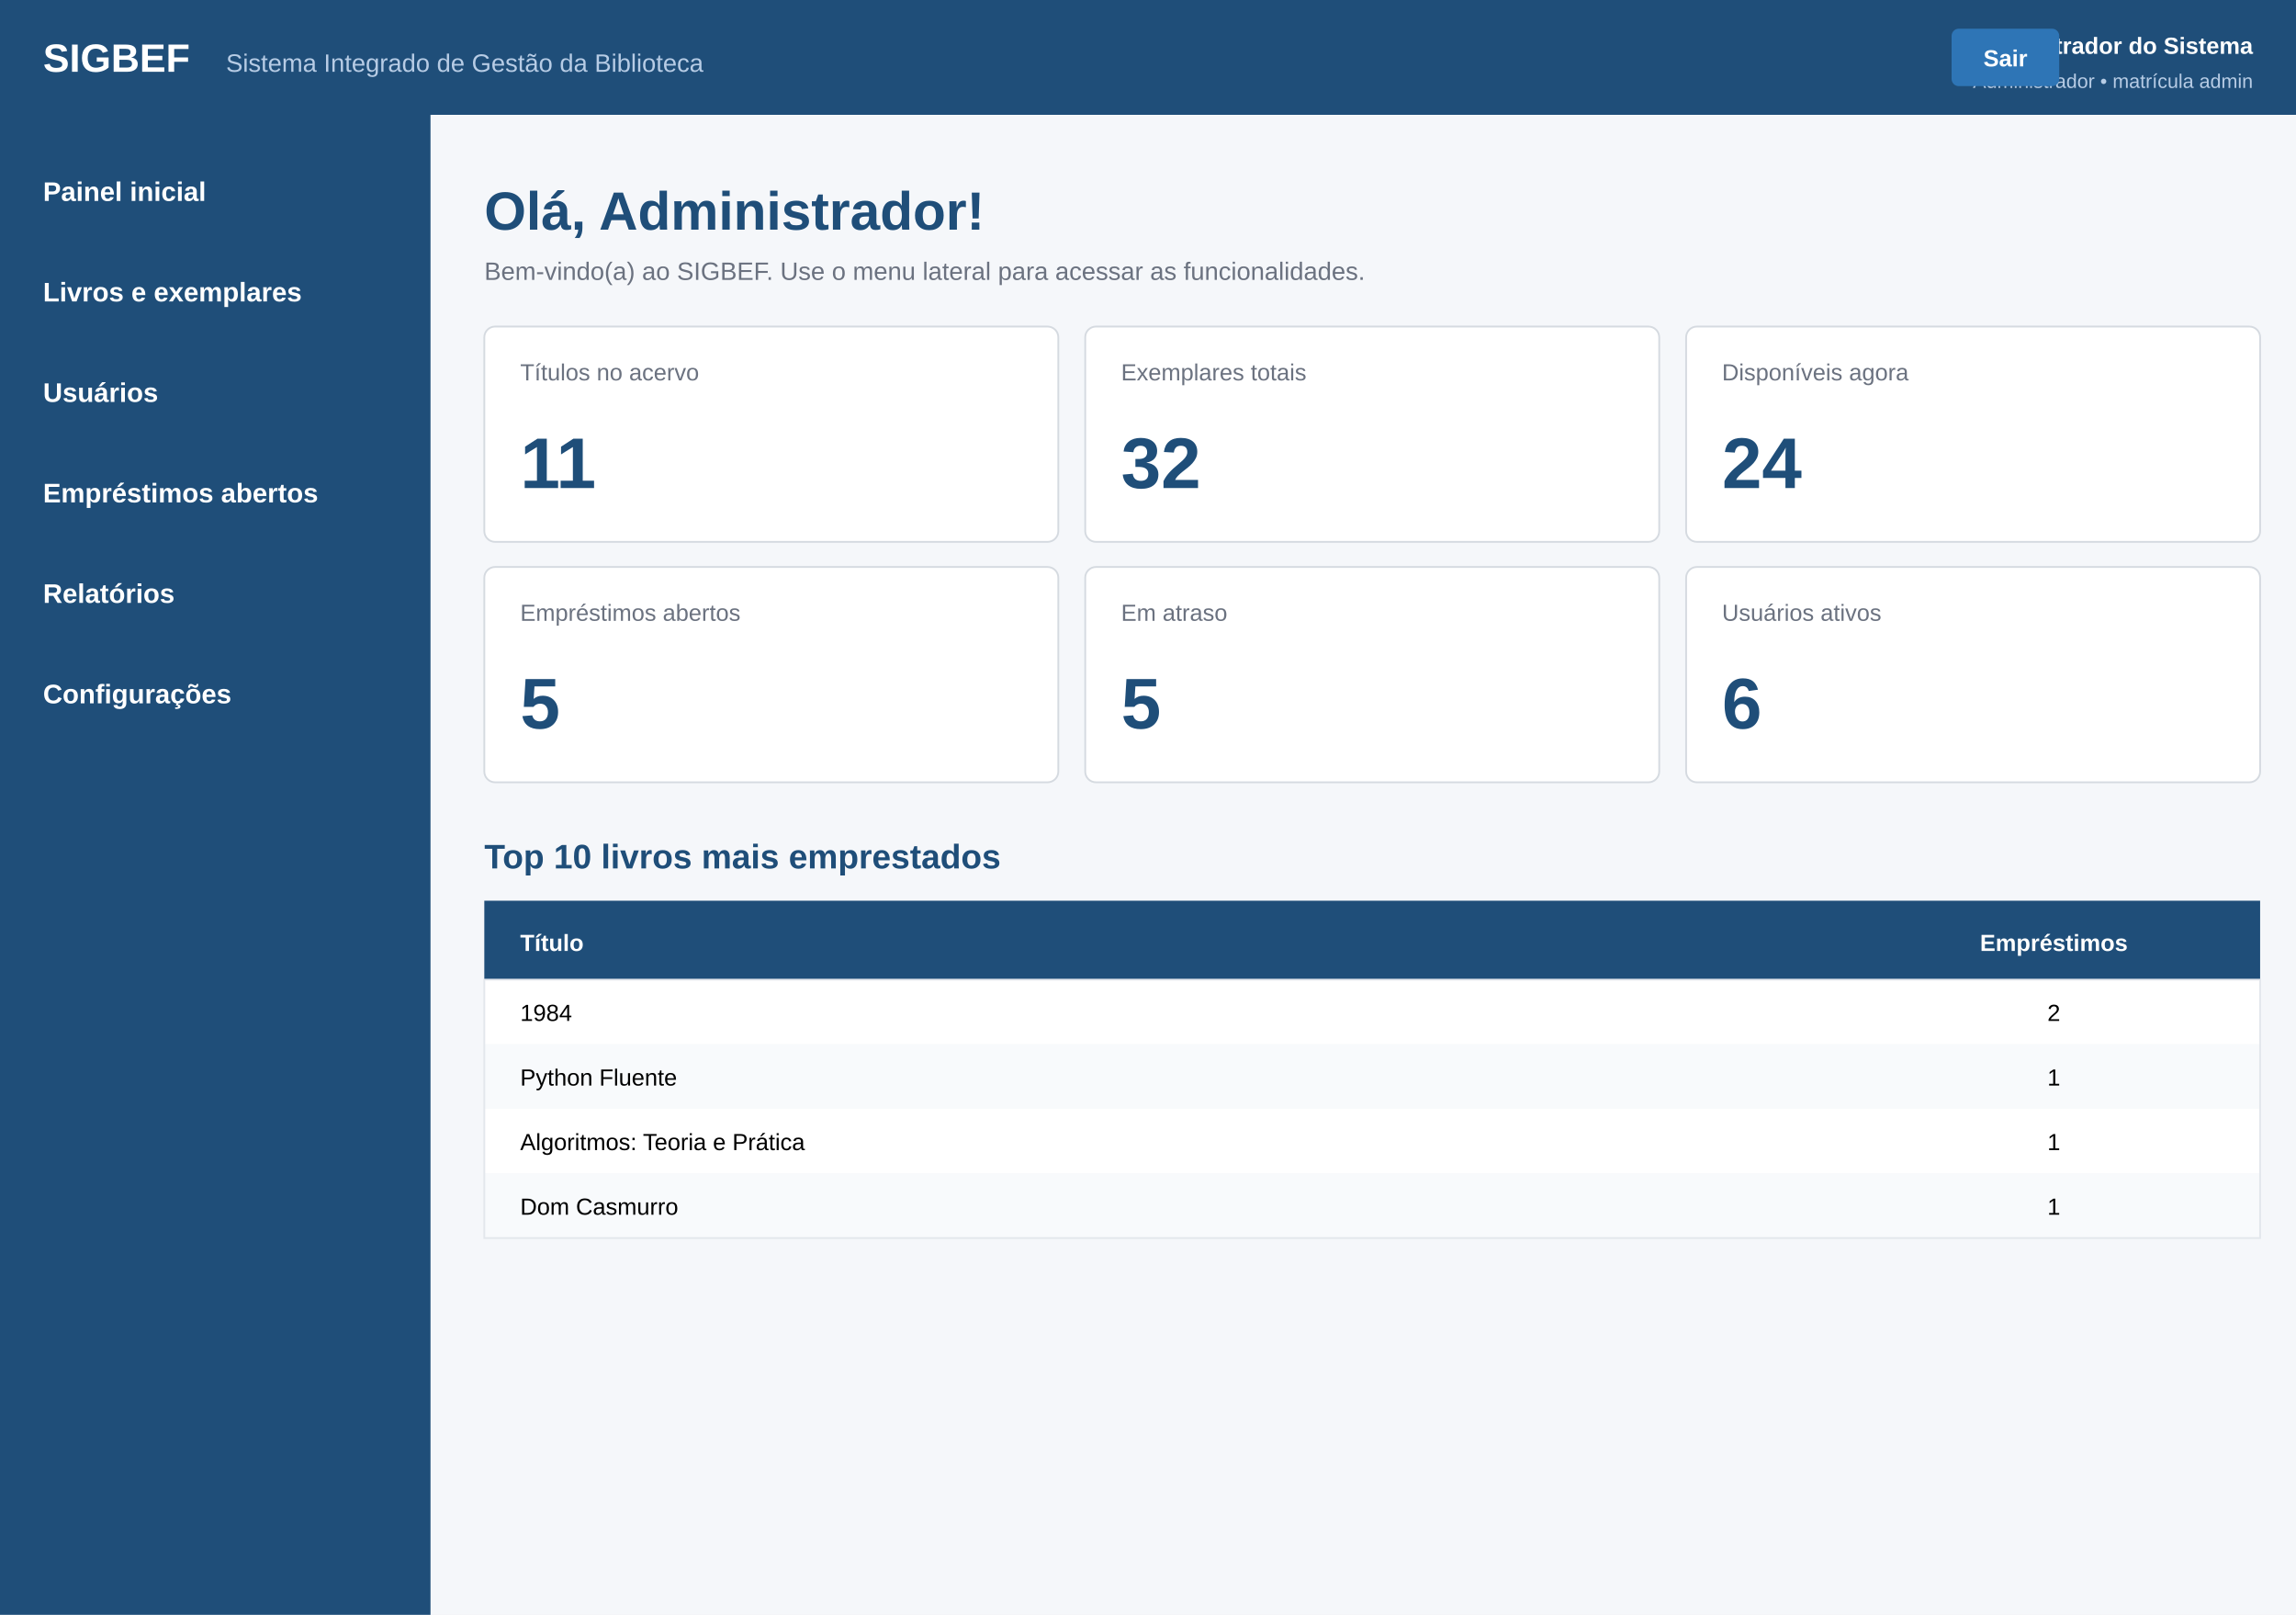
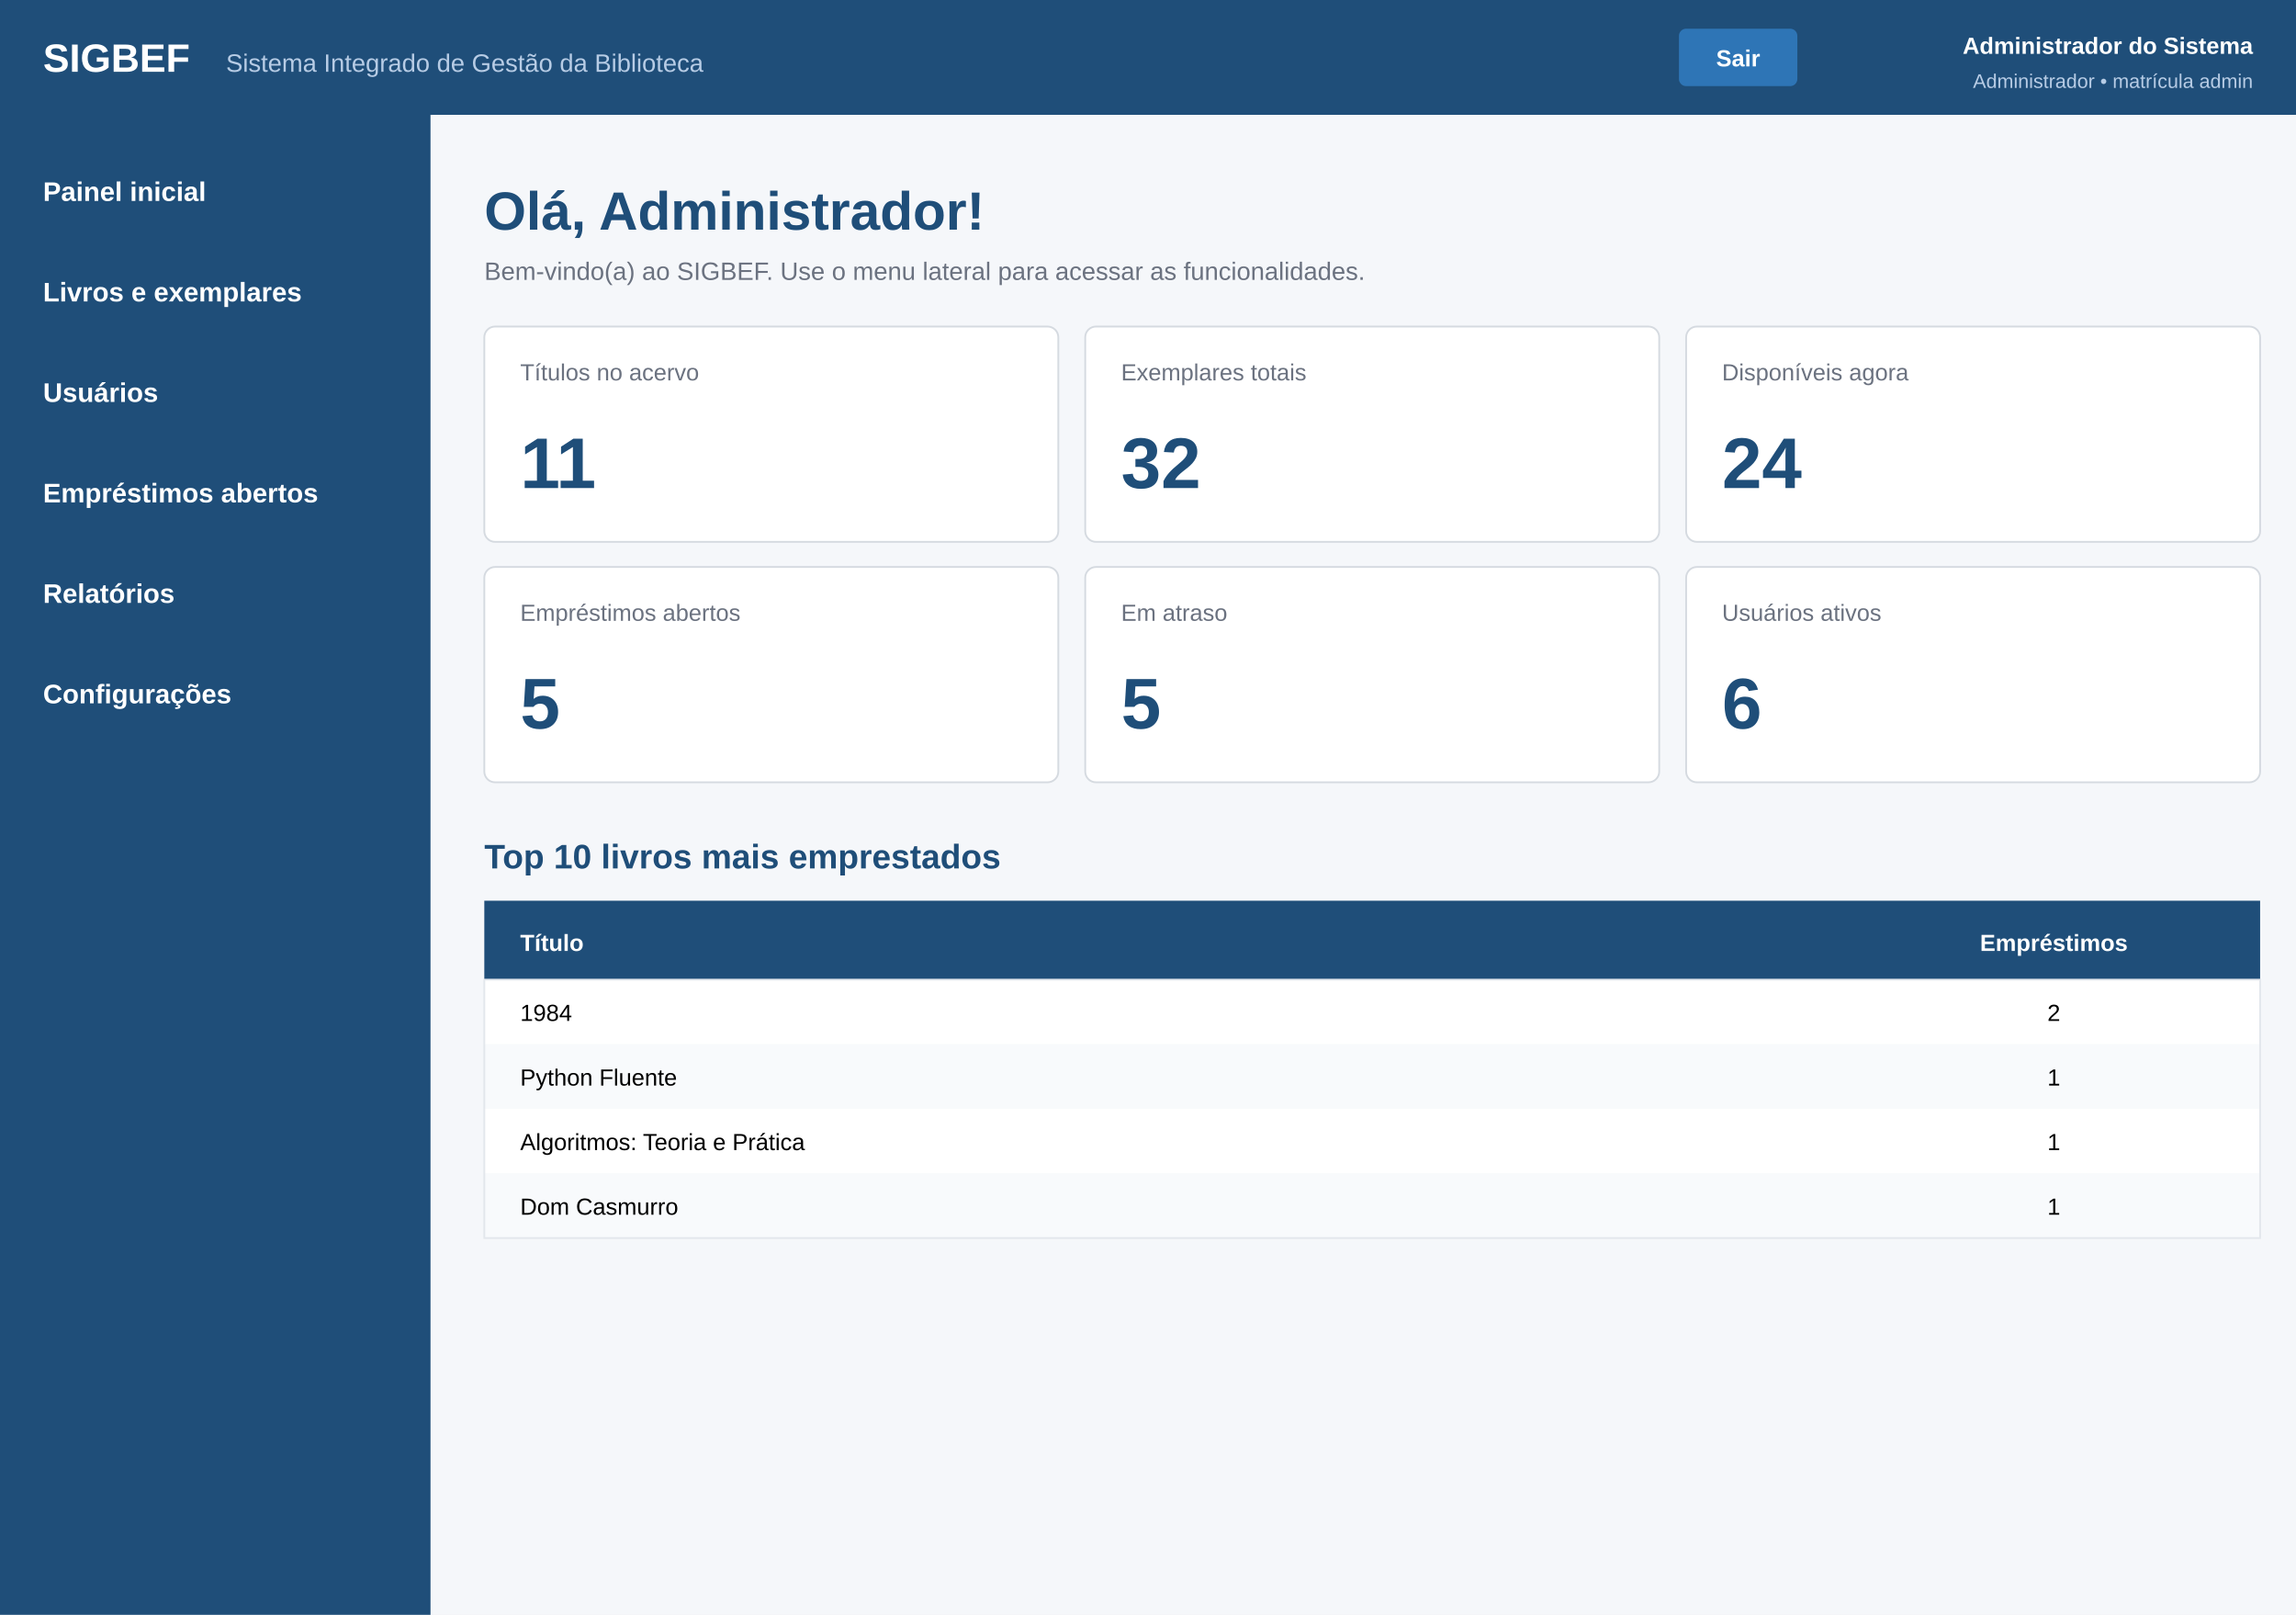
<svg xmlns="http://www.w3.org/2000/svg" viewBox="0 0 1280 900" font-family="Segoe UI, Arial, sans-serif">
  <rect width="1280" height="900" fill="#F5F7FA" />
  <rect width="1280" height="64" fill="#1F4E79" />
  <text x="24" y="40" fill="#FFFFFF" font-size="22" font-weight="700">SIGBEF</text>
  <text x="126" y="40" fill="#B7CCE5" font-size="14">Sistema Integrado de Gestão da Biblioteca</text>
+   <rect x="936" y="16" width="66" height="32" rx="4" fill="#2E75B6" />
+   <text x="969" y="37" fill="#FFFFFF" font-size="13" font-weight="700" text-anchor="middle">Sair</text>
  <text x="1256" y="30" fill="#FFFFFF" font-size="13" font-weight="700" text-anchor="end">Administrador do Sistema</text>
  <text x="1256" y="49" fill="#B7CCE5" font-size="11" text-anchor="end">Administrador • matrícula admin</text>
-   <rect x="1088" y="16" width="60" height="32" rx="4" fill="#2E75B6" />
-   <text x="1118" y="37" fill="#FFFFFF" font-size="13" font-weight="700" text-anchor="middle">Sair</text>
  <rect x="0" y="64" width="240" height="836" fill="#1F4E79" />
  <g fill="#FFFFFF" font-size="15" font-weight="600">
    <text x="24" y="112">Painel inicial</text>
    <text x="24" y="168">Livros e exemplares</text>
    <text x="24" y="224">Usuários</text>
    <text x="24" y="280">Empréstimos abertos</text>
    <text x="24" y="336">Relatórios</text>
    <text x="24" y="392">Configurações</text>
  </g>
  <text x="270" y="128" fill="#1F4E79" font-size="30" font-weight="700">Olá, Administrador!</text>
  <text x="270" y="156" fill="#6B7280" font-size="14">Bem-vindo(a) ao SIGBEF. Use o menu lateral para acessar as funcionalidades.</text>
  <g>
    <rect x="270" y="182" width="320" height="120" rx="6" fill="#FFFFFF" stroke="#D5DAE0" />
    <text x="290" y="212" fill="#6B7280" font-size="13">Títulos no acervo</text>
    <text x="290" y="272" fill="#1F4E79" font-size="40" font-weight="700">11</text>
    <rect x="605" y="182" width="320" height="120" rx="6" fill="#FFFFFF" stroke="#D5DAE0" />
    <text x="625" y="212" fill="#6B7280" font-size="13">Exemplares totais</text>
    <text x="625" y="272" fill="#1F4E79" font-size="40" font-weight="700">32</text>
    <rect x="940" y="182" width="320" height="120" rx="6" fill="#FFFFFF" stroke="#D5DAE0" />
    <text x="960" y="212" fill="#6B7280" font-size="13">Disponíveis agora</text>
    <text x="960" y="272" fill="#1F4E79" font-size="40" font-weight="700">24</text>
    <rect x="270" y="316" width="320" height="120" rx="6" fill="#FFFFFF" stroke="#D5DAE0" />
    <text x="290" y="346" fill="#6B7280" font-size="13">Empréstimos abertos</text>
    <text x="290" y="406" fill="#1F4E79" font-size="40" font-weight="700">5</text>
    <rect x="605" y="316" width="320" height="120" rx="6" fill="#FFFFFF" stroke="#D5DAE0" />
    <text x="625" y="346" fill="#6B7280" font-size="13">Em atraso</text>
    <text x="625" y="406" fill="#1F4E79" font-size="40" font-weight="700">5</text>
    <rect x="940" y="316" width="320" height="120" rx="6" fill="#FFFFFF" stroke="#D5DAE0" />
    <text x="960" y="346" fill="#6B7280" font-size="13">Usuários ativos</text>
    <text x="960" y="406" fill="#1F4E79" font-size="40" font-weight="700">6</text>
  </g>
  <text x="270" y="484" fill="#1F4E79" font-size="19" font-weight="700">Top 10 livros mais emprestados</text>
  <rect x="270" y="502" width="990" height="44" fill="#1F4E79" />
  <text x="290" y="530" fill="#FFFFFF" font-size="13" font-weight="700">Título</text>
  <text x="1145" y="530" fill="#FFFFFF" font-size="13" font-weight="700" text-anchor="middle">Empréstimos</text>
  <g font-size="13">
    <rect x="270" y="546" width="990" height="36" fill="#FFFFFF" />
    <text x="290" y="569">1984</text>
    <text x="1145" y="569" text-anchor="middle">2</text>
    <rect x="270" y="582" width="990" height="36" fill="#F8FAFC" />
    <text x="290" y="605">Python Fluente</text>
    <text x="1145" y="605" text-anchor="middle">1</text>
    <rect x="270" y="618" width="990" height="36" fill="#FFFFFF" />
    <text x="290" y="641">Algoritmos: Teoria e Prática</text>
    <text x="1145" y="641" text-anchor="middle">1</text>
    <rect x="270" y="654" width="990" height="36" fill="#F8FAFC" />
    <text x="290" y="677">Dom Casmurro</text>
    <text x="1145" y="677" text-anchor="middle">1</text>
  </g>
  <rect x="270" y="546" width="990" height="144" fill="none" stroke="#E3E7EC" />
</svg>
